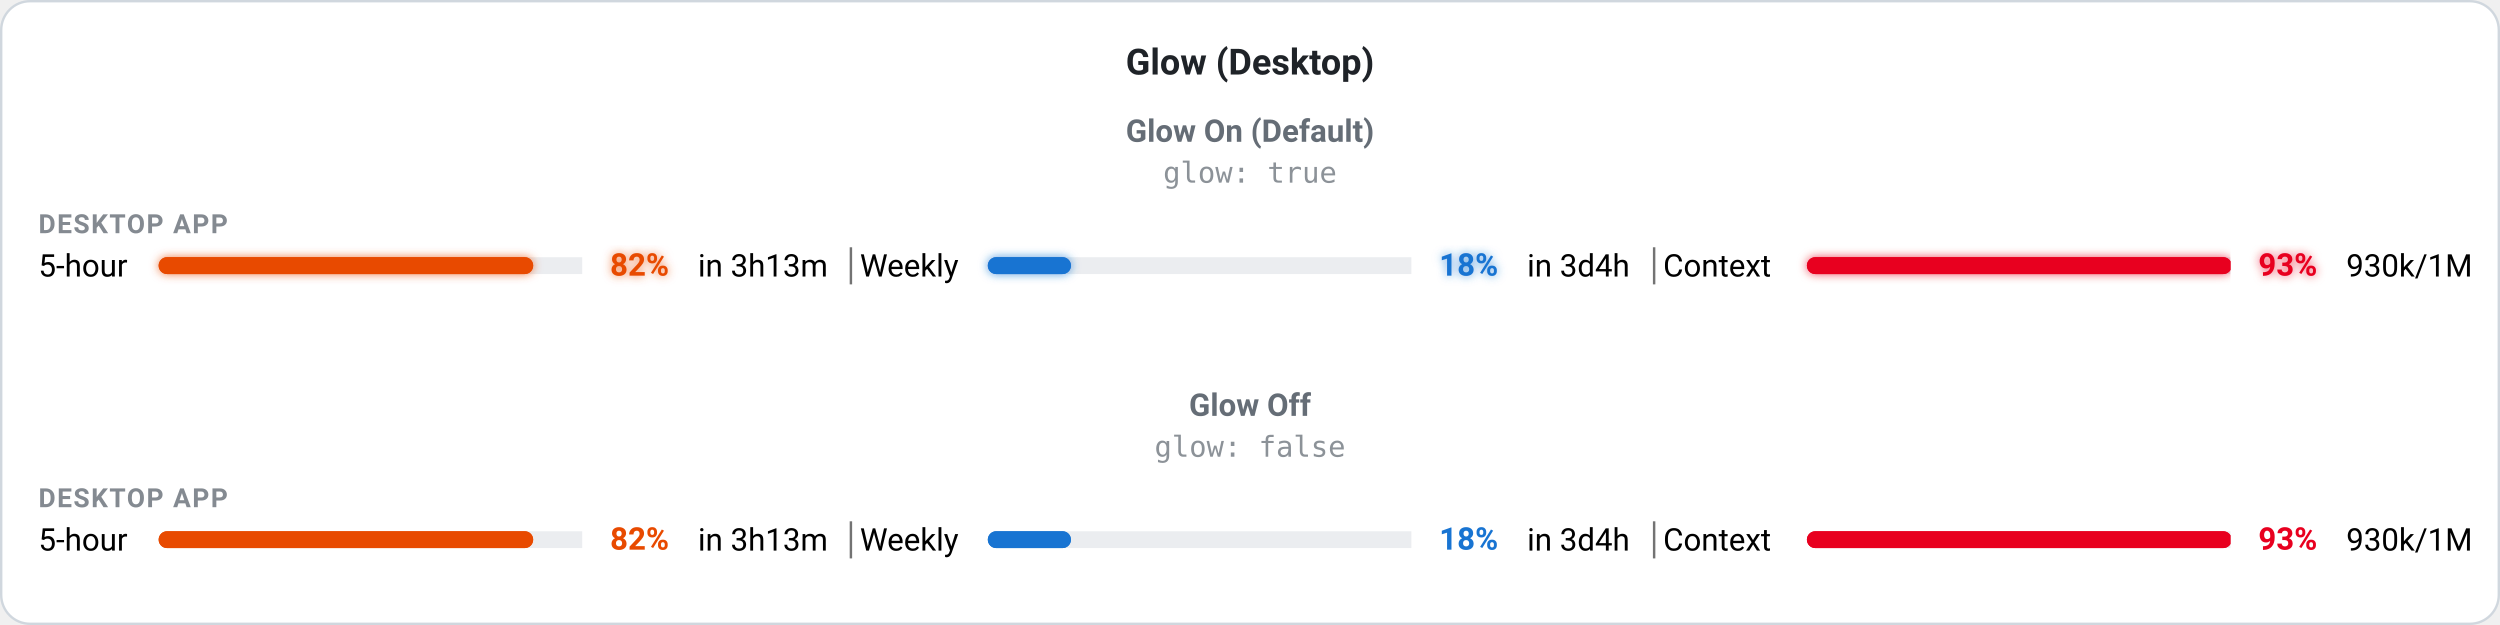
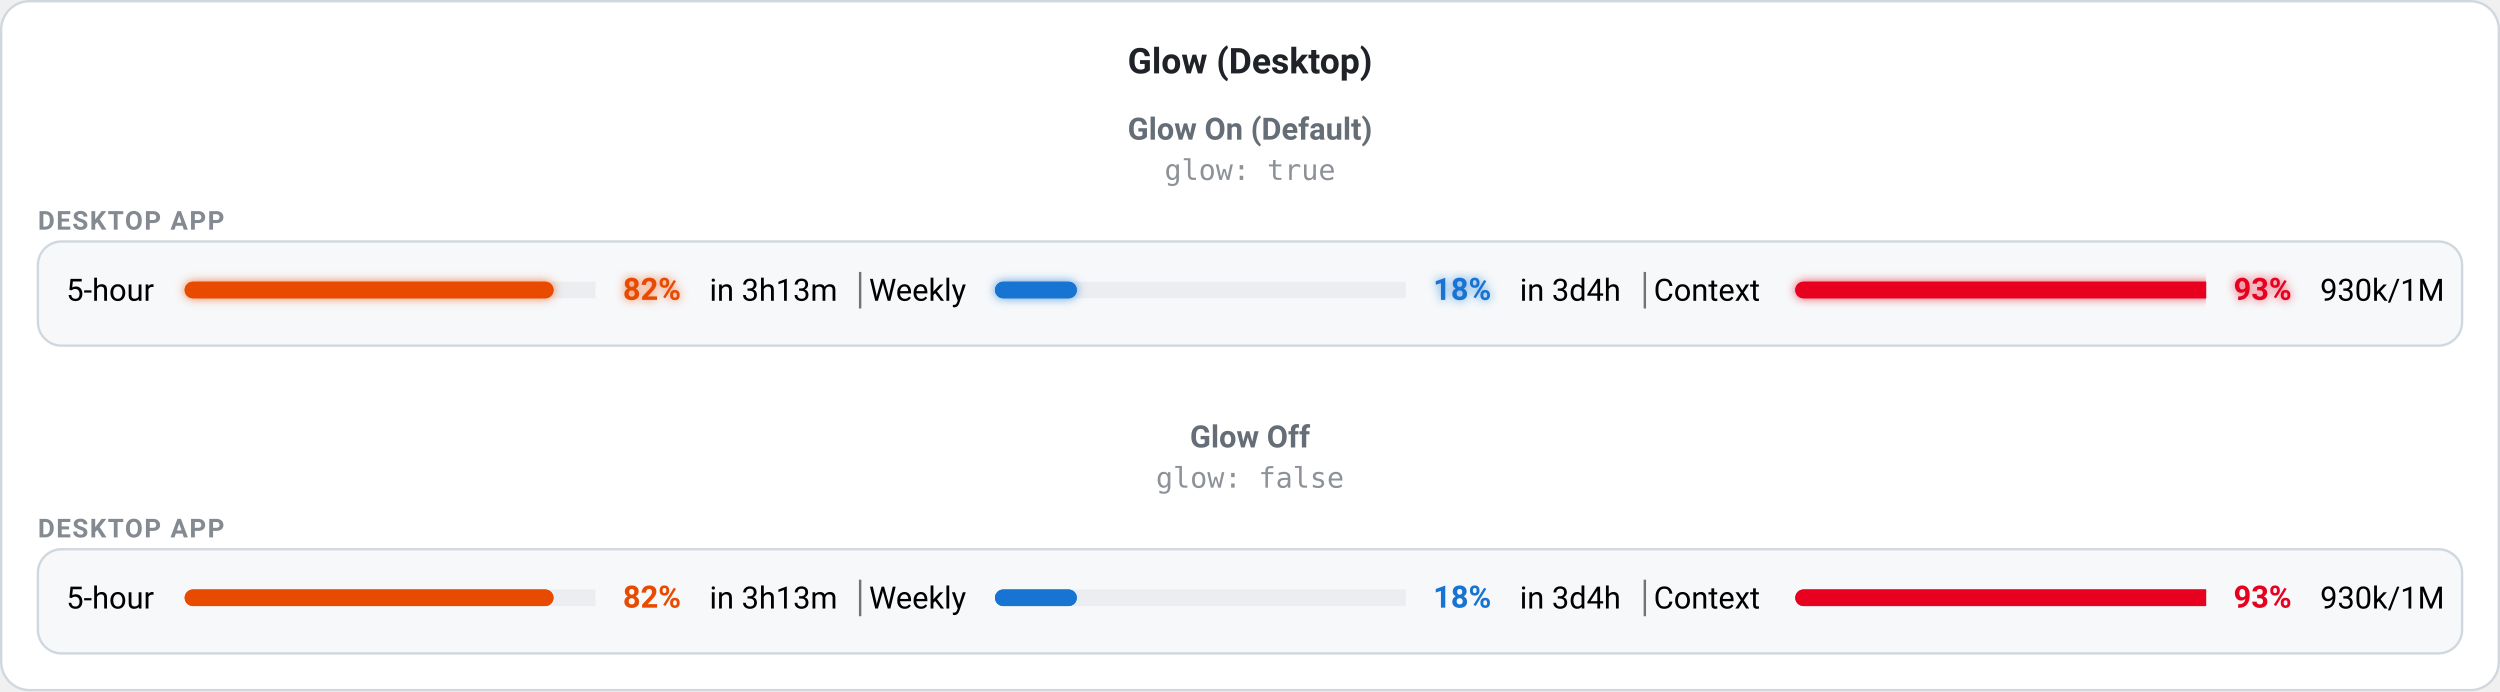
- <svg xmlns="http://www.w3.org/2000/svg" width="1040" height="260" viewBox="0 0 1040 260">
-   <rect x="0.5" y="0.5" width="1039" height="259" rx="12" fill="#FFFFFF" stroke="#D0D7DE" />
-   <text x="520" y="31" font-family="'Segoe UI', system-ui, -apple-system, Roboto, sans-serif" font-size="15" font-weight="600" fill="#1F2328" text-anchor="middle">Glow (Desktop)</text>
-   <text x="520" y="59" font-family="'Segoe UI', system-ui, -apple-system, Roboto, sans-serif" font-size="13" font-weight="600" fill="#656D76" text-anchor="middle">Glow On (Default)</text>
-   <text x="520" y="76" font-family="'Cascadia Mono', 'JetBrains Mono', Consolas, 'DejaVu Sans Mono', monospace" font-size="12" fill="#656D76" fill-opacity="0.75" text-anchor="middle" xml:space="preserve">glow: true</text>
+ <svg xmlns="http://www.w3.org/2000/svg" width="1056" height="292" viewBox="0 0 1056 292">
+   <rect x="0.5" y="0.5" width="1055" height="291" rx="12" fill="#FFFFFF" stroke="#D0D7DE" />
+   <text x="528" y="31" font-family="'Segoe UI', system-ui, -apple-system, Roboto, sans-serif" font-size="15" font-weight="600" fill="#1F2328" text-anchor="middle">Glow (Desktop)</text>
+   <text x="528" y="59" font-family="'Segoe UI', system-ui, -apple-system, Roboto, sans-serif" font-size="13" font-weight="600" fill="#656D76" text-anchor="middle">Glow On (Default)</text>
+   <text x="528" y="76" font-family="'Cascadia Mono', 'JetBrains Mono', Consolas, 'DejaVu Sans Mono', monospace" font-size="12" fill="#656D76" fill-opacity="0.75" text-anchor="middle" xml:space="preserve">glow: true</text>
  <text x="16" y="97" font-family="'Segoe UI', system-ui, -apple-system, Roboto, sans-serif" font-size="11" font-weight="600" letter-spacing="0.6" fill="#656D76" fill-opacity="0.8">DESKTOP APP</text>
-   <text x="16.00" y="115.05" font-family="'Segoe UI', system-ui, -apple-system, Roboto, sans-serif" font-size="13" fill="#000000" textLength="42.00" lengthAdjust="spacing" xml:space="preserve">5-hour </text>
-   <svg x="58.00" y="102" width="184.20" height="20" overflow="hidden">
+   <rect x="16" y="102" width="1024" height="44" rx="10" fill="#F6F8FA" stroke="#D0D7DE" />
+   <text x="28.00" y="127.05" font-family="'Segoe UI', system-ui, -apple-system, Roboto, sans-serif" font-size="13" fill="#000000" textLength="42.00" lengthAdjust="spacing" xml:space="preserve">5-hour </text>
+   <svg x="70.00" y="114" width="181.53" height="20" overflow="hidden">
    <svg x="0.00" y="0" width="206.00" height="20" viewBox="0 0 309 30" preserveAspectRatio="xMinYMid meet">
      <defs>
        <filter id="r1" x="-100%" y="-200%" width="300%" height="500%">
          <feGaussianBlur stdDeviation="3" />
        </filter>
      </defs>
      <defs>
        <clipPath id="c1">
          <rect x="12" y="7.5" width="233.70" height="10.5" rx="5.25" />
        </clipPath>
      </defs>
      <rect data-role="track" x="12" y="7.5" width="285" height="10.5" rx="5.25" fill="#EBEDF0" />
      <g filter="url(#r1)" opacity="0.7">
        <g clip-path="url(#c1)">
          <rect data-role="slice-halo-tip" x="12" y="7.5" width="233.70" height="10.5" fill="#E84A00" />
          <rect data-role="slice-halo" x="12.00" y="7.5" width="233.70" height="10.5" fill="#E84A00" data-grow="82.0" />
        </g>
      </g>
      <g clip-path="url(#c1)">
        <rect data-role="slice-tip" x="12" y="7.5" width="233.70" height="10.5" fill="#E84A00" />
        <rect data-role="slice" x="12.00" y="7.5" width="233.70" height="10.5" fill="#E84A00" data-grow="82.0" />
      </g>
    </svg>
  </svg>
-   <svg x="245.80" y="102" width="41.33" height="20" viewBox="0 0 62 30" preserveAspectRatio="xMinYMid meet">
+   <svg x="255.13" y="114" width="41.33" height="20" viewBox="0 0 62 30" preserveAspectRatio="xMinYMid meet">
    <defs>
      <filter id="r2" x="-100%" y="-200%" width="300%" height="500%">
        <feGaussianBlur stdDeviation="3" />
      </filter>
    </defs>
    <text data-role="pct-halo" x="12" y="19.0" font-family="system-ui, -apple-system, 'Segoe UI', Roboto, sans-serif" font-size="19.5" font-weight="700" fill="#E84A00" filter="url(#r2)" opacity="0.7">82%</text>
    <text data-role="pct" x="12" y="19.0" font-family="system-ui, -apple-system, 'Segoe UI', Roboto, sans-serif" font-size="19.5" font-weight="700" fill="#E84A00">82%</text>
  </svg>
-   <text x="287.13" y="115.05" font-family="'Segoe UI', system-ui, -apple-system, Roboto, sans-serif" font-size="13" fill="#000000" textLength="58.80" lengthAdjust="spacing" xml:space="preserve"> in 3h13m</text>
-   <text x="345.93" y="115.05" font-family="'Segoe UI', system-ui, -apple-system, Roboto, sans-serif" font-size="13" fill="#737373" textLength="11.80" lengthAdjust="spacing" xml:space="preserve"> │ </text>
-   <text x="357.73" y="115.05" font-family="'Segoe UI', system-ui, -apple-system, Roboto, sans-serif" font-size="13" fill="#000000" textLength="45.20" lengthAdjust="spacing" xml:space="preserve">Weekly </text>
-   <svg x="402.93" y="102" width="184.20" height="20" overflow="hidden">
+   <text x="296.47" y="127.05" font-family="'Segoe UI', system-ui, -apple-system, Roboto, sans-serif" font-size="13" fill="#000000" textLength="58.80" lengthAdjust="spacing" xml:space="preserve"> in 3h13m</text>
+   <text x="355.27" y="127.05" font-family="'Segoe UI', system-ui, -apple-system, Roboto, sans-serif" font-size="13" fill="#737373" textLength="11.80" lengthAdjust="spacing" xml:space="preserve"> │ </text>
+   <text x="367.07" y="127.05" font-family="'Segoe UI', system-ui, -apple-system, Roboto, sans-serif" font-size="13" fill="#000000" textLength="45.20" lengthAdjust="spacing" xml:space="preserve">Weekly </text>
+   <svg x="412.27" y="114" width="181.53" height="20" overflow="hidden">
    <svg x="0.00" y="0" width="206.00" height="20" viewBox="0 0 309 30" preserveAspectRatio="xMinYMid meet">
      <defs>
        <filter id="r3" x="-100%" y="-200%" width="300%" height="500%">
          <feGaussianBlur stdDeviation="3" />
        </filter>
      </defs>
      <defs>
        <clipPath id="c3">
          <rect x="12" y="7.5" width="51.87" height="10.5" rx="5.25" />
        </clipPath>
      </defs>
      <rect data-role="track" x="12" y="7.5" width="285" height="10.5" rx="5.25" fill="#EBEDF0" />
      <g filter="url(#r3)" opacity="0.7">
        <g clip-path="url(#c3)">
          <rect data-role="slice-halo-tip" x="12" y="7.5" width="51.87" height="10.5" fill="#1874D2" />
          <rect data-role="slice-halo" x="12.00" y="7.5" width="51.87" height="10.5" fill="#1874D2" data-grow="18.2" />
        </g>
      </g>
      <g clip-path="url(#c3)">
        <rect data-role="slice-tip" x="12" y="7.5" width="51.87" height="10.5" fill="#1874D2" />
        <rect data-role="slice" x="12.00" y="7.5" width="51.87" height="10.5" fill="#1874D2" data-grow="18.2" />
      </g>
    </svg>
  </svg>
-   <svg x="590.73" y="102" width="41.33" height="20" viewBox="0 0 62 30" preserveAspectRatio="xMinYMid meet">
+   <svg x="597.40" y="114" width="41.33" height="20" viewBox="0 0 62 30" preserveAspectRatio="xMinYMid meet">
    <defs>
      <filter id="r4" x="-100%" y="-200%" width="300%" height="500%">
        <feGaussianBlur stdDeviation="3" />
      </filter>
    </defs>
    <text data-role="pct-halo" x="12" y="19.0" font-family="system-ui, -apple-system, 'Segoe UI', Roboto, sans-serif" font-size="19.5" font-weight="700" fill="#1874D2" filter="url(#r4)" opacity="0.7">18%</text>
    <text data-role="pct" x="12" y="19.0" font-family="system-ui, -apple-system, 'Segoe UI', Roboto, sans-serif" font-size="19.5" font-weight="700" fill="#1874D2">18%</text>
  </svg>
-   <text x="632.07" y="115.05" font-family="'Segoe UI', system-ui, -apple-system, Roboto, sans-serif" font-size="13" fill="#000000" textLength="48.00" lengthAdjust="spacing" xml:space="preserve"> in 3d4h</text>
-   <text x="680.07" y="115.05" font-family="'Segoe UI', system-ui, -apple-system, Roboto, sans-serif" font-size="13" fill="#737373" textLength="11.80" lengthAdjust="spacing" xml:space="preserve"> │ </text>
-   <text x="691.87" y="115.05" font-family="'Segoe UI', system-ui, -apple-system, Roboto, sans-serif" font-size="13" fill="#000000" textLength="51.80" lengthAdjust="spacing" xml:space="preserve">Context </text>
-   <svg x="743.67" y="102" width="184.20" height="20" overflow="hidden">
+   <text x="638.73" y="127.05" font-family="'Segoe UI', system-ui, -apple-system, Roboto, sans-serif" font-size="13" fill="#000000" textLength="48.00" lengthAdjust="spacing" xml:space="preserve"> in 3d4h</text>
+   <text x="686.73" y="127.05" font-family="'Segoe UI', system-ui, -apple-system, Roboto, sans-serif" font-size="13" fill="#737373" textLength="11.80" lengthAdjust="spacing" xml:space="preserve"> │ </text>
+   <text x="698.53" y="127.05" font-family="'Segoe UI', system-ui, -apple-system, Roboto, sans-serif" font-size="13" fill="#000000" textLength="51.80" lengthAdjust="spacing" xml:space="preserve">Context </text>
+   <svg x="750.33" y="114" width="181.53" height="20" overflow="hidden">
    <svg x="0.00" y="0" width="206.00" height="20" viewBox="0 0 309 30" preserveAspectRatio="xMinYMid meet">
      <defs>
        <filter id="r5" x="-100%" y="-200%" width="300%" height="500%">
          <feGaussianBlur stdDeviation="3" />
        </filter>
      </defs>
      <defs>
        <clipPath id="c5">
          <rect x="12" y="7.5" width="265.05" height="10.5" rx="5.25" />
        </clipPath>
      </defs>
      <rect data-role="track" x="12" y="7.5" width="285" height="10.5" rx="5.25" fill="#EBEDF0" />
      <g filter="url(#r5)" opacity="0.7">
        <g clip-path="url(#c5)">
          <rect data-role="slice-halo-tip" x="12" y="7.5" width="265.05" height="10.5" fill="#E8001F" />
          <rect data-role="slice-halo" x="12.00" y="7.5" width="265.05" height="10.5" fill="#E8001F" data-grow="93.0" />
        </g>
      </g>
      <g clip-path="url(#c5)">
        <rect data-role="slice-tip" x="12" y="7.5" width="265.05" height="10.5" fill="#E8001F" />
        <rect data-role="slice" x="12.00" y="7.5" width="265.05" height="10.5" fill="#E8001F" data-grow="93.0" />
      </g>
    </svg>
  </svg>
-   <svg x="931.47" y="102" width="41.33" height="20" viewBox="0 0 62 30" preserveAspectRatio="xMinYMid meet">
+   <svg x="935.47" y="114" width="41.33" height="20" viewBox="0 0 62 30" preserveAspectRatio="xMinYMid meet">
    <defs>
      <filter id="r6" x="-100%" y="-200%" width="300%" height="500%">
        <feGaussianBlur stdDeviation="3" />
      </filter>
    </defs>
    <text data-role="pct-halo" x="12" y="19.0" font-family="system-ui, -apple-system, 'Segoe UI', Roboto, sans-serif" font-size="19.5" font-weight="700" fill="#E8001F" filter="url(#r6)" opacity="0.7">93%</text>
    <text data-role="pct" x="12" y="19.0" font-family="system-ui, -apple-system, 'Segoe UI', Roboto, sans-serif" font-size="19.5" font-weight="700" fill="#E8001F">93%</text>
  </svg>
-   <text x="972.80" y="115.05" font-family="'Segoe UI', system-ui, -apple-system, Roboto, sans-serif" font-size="13" fill="#000000" textLength="51.20" lengthAdjust="spacing" xml:space="preserve"> 930k/1M</text>
-   <text x="520" y="173" font-family="'Segoe UI', system-ui, -apple-system, Roboto, sans-serif" font-size="13" font-weight="600" fill="#656D76" text-anchor="middle">Glow Off</text>
-   <text x="520" y="190" font-family="'Cascadia Mono', 'JetBrains Mono', Consolas, 'DejaVu Sans Mono', monospace" font-size="12" fill="#656D76" fill-opacity="0.75" text-anchor="middle" xml:space="preserve">glow: false</text>
-   <text x="16" y="211" font-family="'Segoe UI', system-ui, -apple-system, Roboto, sans-serif" font-size="11" font-weight="600" letter-spacing="0.6" fill="#656D76" fill-opacity="0.8">DESKTOP APP</text>
-   <text x="16.00" y="229.05" font-family="'Segoe UI', system-ui, -apple-system, Roboto, sans-serif" font-size="13" fill="#000000" textLength="42.00" lengthAdjust="spacing" xml:space="preserve">5-hour </text>
-   <svg x="58.00" y="216" width="184.20" height="20" overflow="hidden">
+   <text x="976.80" y="127.05" font-family="'Segoe UI', system-ui, -apple-system, Roboto, sans-serif" font-size="13" fill="#000000" textLength="51.20" lengthAdjust="spacing" xml:space="preserve"> 930k/1M</text>
+   <text x="528" y="189" font-family="'Segoe UI', system-ui, -apple-system, Roboto, sans-serif" font-size="13" font-weight="600" fill="#656D76" text-anchor="middle">Glow Off</text>
+   <text x="528" y="206" font-family="'Cascadia Mono', 'JetBrains Mono', Consolas, 'DejaVu Sans Mono', monospace" font-size="12" fill="#656D76" fill-opacity="0.75" text-anchor="middle" xml:space="preserve">glow: false</text>
+   <text x="16" y="227" font-family="'Segoe UI', system-ui, -apple-system, Roboto, sans-serif" font-size="11" font-weight="600" letter-spacing="0.6" fill="#656D76" fill-opacity="0.8">DESKTOP APP</text>
+   <rect x="16" y="232" width="1024" height="44" rx="10" fill="#F6F8FA" stroke="#D0D7DE" />
+   <text x="28.00" y="257.05" font-family="'Segoe UI', system-ui, -apple-system, Roboto, sans-serif" font-size="13" fill="#000000" textLength="42.00" lengthAdjust="spacing" xml:space="preserve">5-hour </text>
+   <svg x="70.00" y="244" width="181.53" height="20" overflow="hidden">
    <svg x="0.00" y="0" width="206.00" height="20" viewBox="0 0 309 30" preserveAspectRatio="xMinYMid meet">
      <defs>
        <filter id="r7" x="-100%" y="-200%" width="300%" height="500%">
          <feGaussianBlur stdDeviation="3" />
        </filter>
      </defs>
      <defs>
        <clipPath id="c7">
          <rect x="12" y="7.5" width="233.70" height="10.5" rx="5.25" />
        </clipPath>
      </defs>
      <rect data-role="track" x="12" y="7.5" width="285" height="10.5" rx="5.25" fill="#EBEDF0" />
      <g clip-path="url(#c7)">
        <rect data-role="slice-tip" x="12" y="7.5" width="233.70" height="10.5" fill="#E84A00" />
        <rect data-role="slice" x="12.00" y="7.5" width="233.70" height="10.5" fill="#E84A00" data-grow="82.0" />
      </g>
    </svg>
  </svg>
-   <svg x="245.80" y="216" width="41.33" height="20" viewBox="0 0 62 30" preserveAspectRatio="xMinYMid meet">
+   <svg x="255.13" y="244" width="41.33" height="20" viewBox="0 0 62 30" preserveAspectRatio="xMinYMid meet">
    <defs>
      <filter id="r8" x="-100%" y="-200%" width="300%" height="500%">
        <feGaussianBlur stdDeviation="3" />
      </filter>
    </defs>
    <text data-role="pct" x="12" y="19.0" font-family="system-ui, -apple-system, 'Segoe UI', Roboto, sans-serif" font-size="19.5" font-weight="700" fill="#E84A00">82%</text>
  </svg>
-   <text x="287.13" y="229.05" font-family="'Segoe UI', system-ui, -apple-system, Roboto, sans-serif" font-size="13" fill="#000000" textLength="58.80" lengthAdjust="spacing" xml:space="preserve"> in 3h13m</text>
-   <text x="345.93" y="229.05" font-family="'Segoe UI', system-ui, -apple-system, Roboto, sans-serif" font-size="13" fill="#737373" textLength="11.80" lengthAdjust="spacing" xml:space="preserve"> │ </text>
-   <text x="357.73" y="229.05" font-family="'Segoe UI', system-ui, -apple-system, Roboto, sans-serif" font-size="13" fill="#000000" textLength="45.20" lengthAdjust="spacing" xml:space="preserve">Weekly </text>
-   <svg x="402.93" y="216" width="184.20" height="20" overflow="hidden">
+   <text x="296.47" y="257.05" font-family="'Segoe UI', system-ui, -apple-system, Roboto, sans-serif" font-size="13" fill="#000000" textLength="58.80" lengthAdjust="spacing" xml:space="preserve"> in 3h13m</text>
+   <text x="355.27" y="257.05" font-family="'Segoe UI', system-ui, -apple-system, Roboto, sans-serif" font-size="13" fill="#737373" textLength="11.80" lengthAdjust="spacing" xml:space="preserve"> │ </text>
+   <text x="367.07" y="257.05" font-family="'Segoe UI', system-ui, -apple-system, Roboto, sans-serif" font-size="13" fill="#000000" textLength="45.20" lengthAdjust="spacing" xml:space="preserve">Weekly </text>
+   <svg x="412.27" y="244" width="181.53" height="20" overflow="hidden">
    <svg x="0.00" y="0" width="206.00" height="20" viewBox="0 0 309 30" preserveAspectRatio="xMinYMid meet">
      <defs>
        <filter id="r9" x="-100%" y="-200%" width="300%" height="500%">
          <feGaussianBlur stdDeviation="3" />
        </filter>
      </defs>
      <defs>
        <clipPath id="c9">
          <rect x="12" y="7.5" width="51.87" height="10.5" rx="5.25" />
        </clipPath>
      </defs>
      <rect data-role="track" x="12" y="7.5" width="285" height="10.5" rx="5.25" fill="#EBEDF0" />
      <g clip-path="url(#c9)">
        <rect data-role="slice-tip" x="12" y="7.5" width="51.87" height="10.5" fill="#1874D2" />
        <rect data-role="slice" x="12.00" y="7.5" width="51.87" height="10.5" fill="#1874D2" data-grow="18.2" />
      </g>
    </svg>
  </svg>
-   <svg x="590.73" y="216" width="41.33" height="20" viewBox="0 0 62 30" preserveAspectRatio="xMinYMid meet">
+   <svg x="597.40" y="244" width="41.33" height="20" viewBox="0 0 62 30" preserveAspectRatio="xMinYMid meet">
    <defs>
      <filter id="r10" x="-100%" y="-200%" width="300%" height="500%">
        <feGaussianBlur stdDeviation="3" />
      </filter>
    </defs>
    <text data-role="pct" x="12" y="19.0" font-family="system-ui, -apple-system, 'Segoe UI', Roboto, sans-serif" font-size="19.5" font-weight="700" fill="#1874D2">18%</text>
  </svg>
-   <text x="632.07" y="229.05" font-family="'Segoe UI', system-ui, -apple-system, Roboto, sans-serif" font-size="13" fill="#000000" textLength="48.00" lengthAdjust="spacing" xml:space="preserve"> in 3d4h</text>
-   <text x="680.07" y="229.05" font-family="'Segoe UI', system-ui, -apple-system, Roboto, sans-serif" font-size="13" fill="#737373" textLength="11.80" lengthAdjust="spacing" xml:space="preserve"> │ </text>
-   <text x="691.87" y="229.05" font-family="'Segoe UI', system-ui, -apple-system, Roboto, sans-serif" font-size="13" fill="#000000" textLength="51.80" lengthAdjust="spacing" xml:space="preserve">Context </text>
-   <svg x="743.67" y="216" width="184.20" height="20" overflow="hidden">
+   <text x="638.73" y="257.05" font-family="'Segoe UI', system-ui, -apple-system, Roboto, sans-serif" font-size="13" fill="#000000" textLength="48.00" lengthAdjust="spacing" xml:space="preserve"> in 3d4h</text>
+   <text x="686.73" y="257.05" font-family="'Segoe UI', system-ui, -apple-system, Roboto, sans-serif" font-size="13" fill="#737373" textLength="11.80" lengthAdjust="spacing" xml:space="preserve"> │ </text>
+   <text x="698.53" y="257.05" font-family="'Segoe UI', system-ui, -apple-system, Roboto, sans-serif" font-size="13" fill="#000000" textLength="51.80" lengthAdjust="spacing" xml:space="preserve">Context </text>
+   <svg x="750.33" y="244" width="181.53" height="20" overflow="hidden">
    <svg x="0.00" y="0" width="206.00" height="20" viewBox="0 0 309 30" preserveAspectRatio="xMinYMid meet">
      <defs>
        <filter id="r11" x="-100%" y="-200%" width="300%" height="500%">
          <feGaussianBlur stdDeviation="3" />
        </filter>
      </defs>
      <defs>
        <clipPath id="c11">
          <rect x="12" y="7.5" width="265.05" height="10.5" rx="5.25" />
        </clipPath>
      </defs>
      <rect data-role="track" x="12" y="7.5" width="285" height="10.5" rx="5.25" fill="#EBEDF0" />
      <g clip-path="url(#c11)">
        <rect data-role="slice-tip" x="12" y="7.5" width="265.05" height="10.5" fill="#E8001F" />
        <rect data-role="slice" x="12.00" y="7.5" width="265.05" height="10.5" fill="#E8001F" data-grow="93.0" />
      </g>
    </svg>
  </svg>
-   <svg x="931.47" y="216" width="41.33" height="20" viewBox="0 0 62 30" preserveAspectRatio="xMinYMid meet">
+   <svg x="935.47" y="244" width="41.33" height="20" viewBox="0 0 62 30" preserveAspectRatio="xMinYMid meet">
    <defs>
      <filter id="r12" x="-100%" y="-200%" width="300%" height="500%">
        <feGaussianBlur stdDeviation="3" />
      </filter>
    </defs>
    <text data-role="pct" x="12" y="19.0" font-family="system-ui, -apple-system, 'Segoe UI', Roboto, sans-serif" font-size="19.5" font-weight="700" fill="#E8001F">93%</text>
  </svg>
-   <text x="972.80" y="229.05" font-family="'Segoe UI', system-ui, -apple-system, Roboto, sans-serif" font-size="13" fill="#000000" textLength="51.20" lengthAdjust="spacing" xml:space="preserve"> 930k/1M</text>
+   <text x="976.80" y="257.05" font-family="'Segoe UI', system-ui, -apple-system, Roboto, sans-serif" font-size="13" fill="#000000" textLength="51.20" lengthAdjust="spacing" xml:space="preserve"> 930k/1M</text>
</svg>
